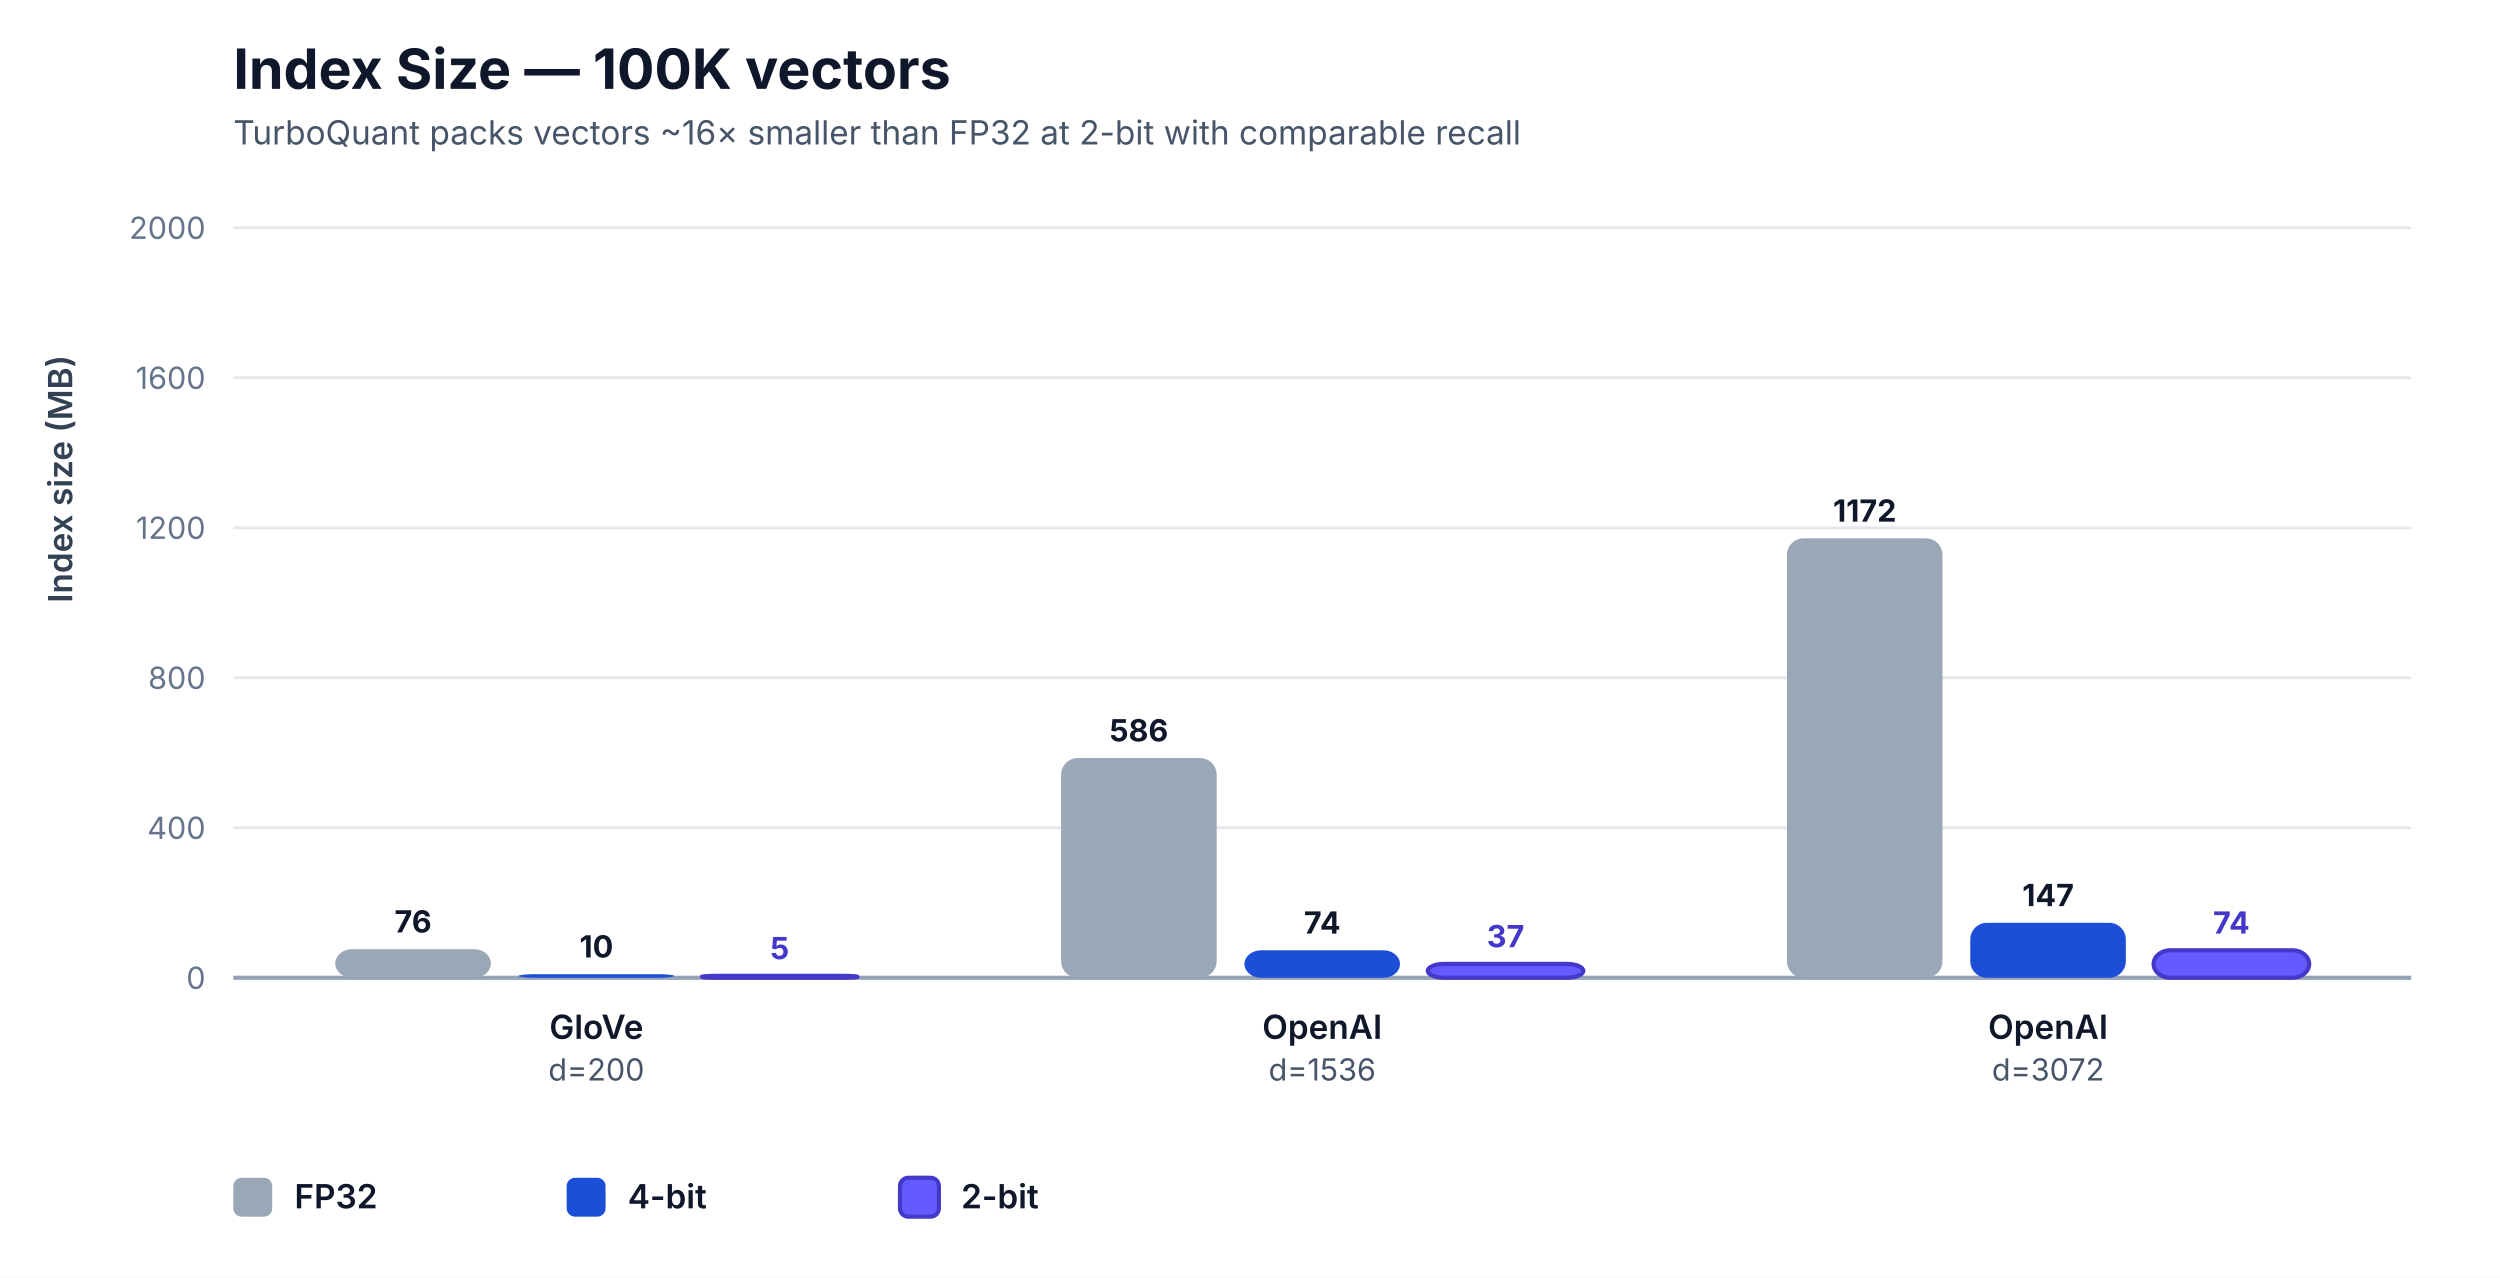
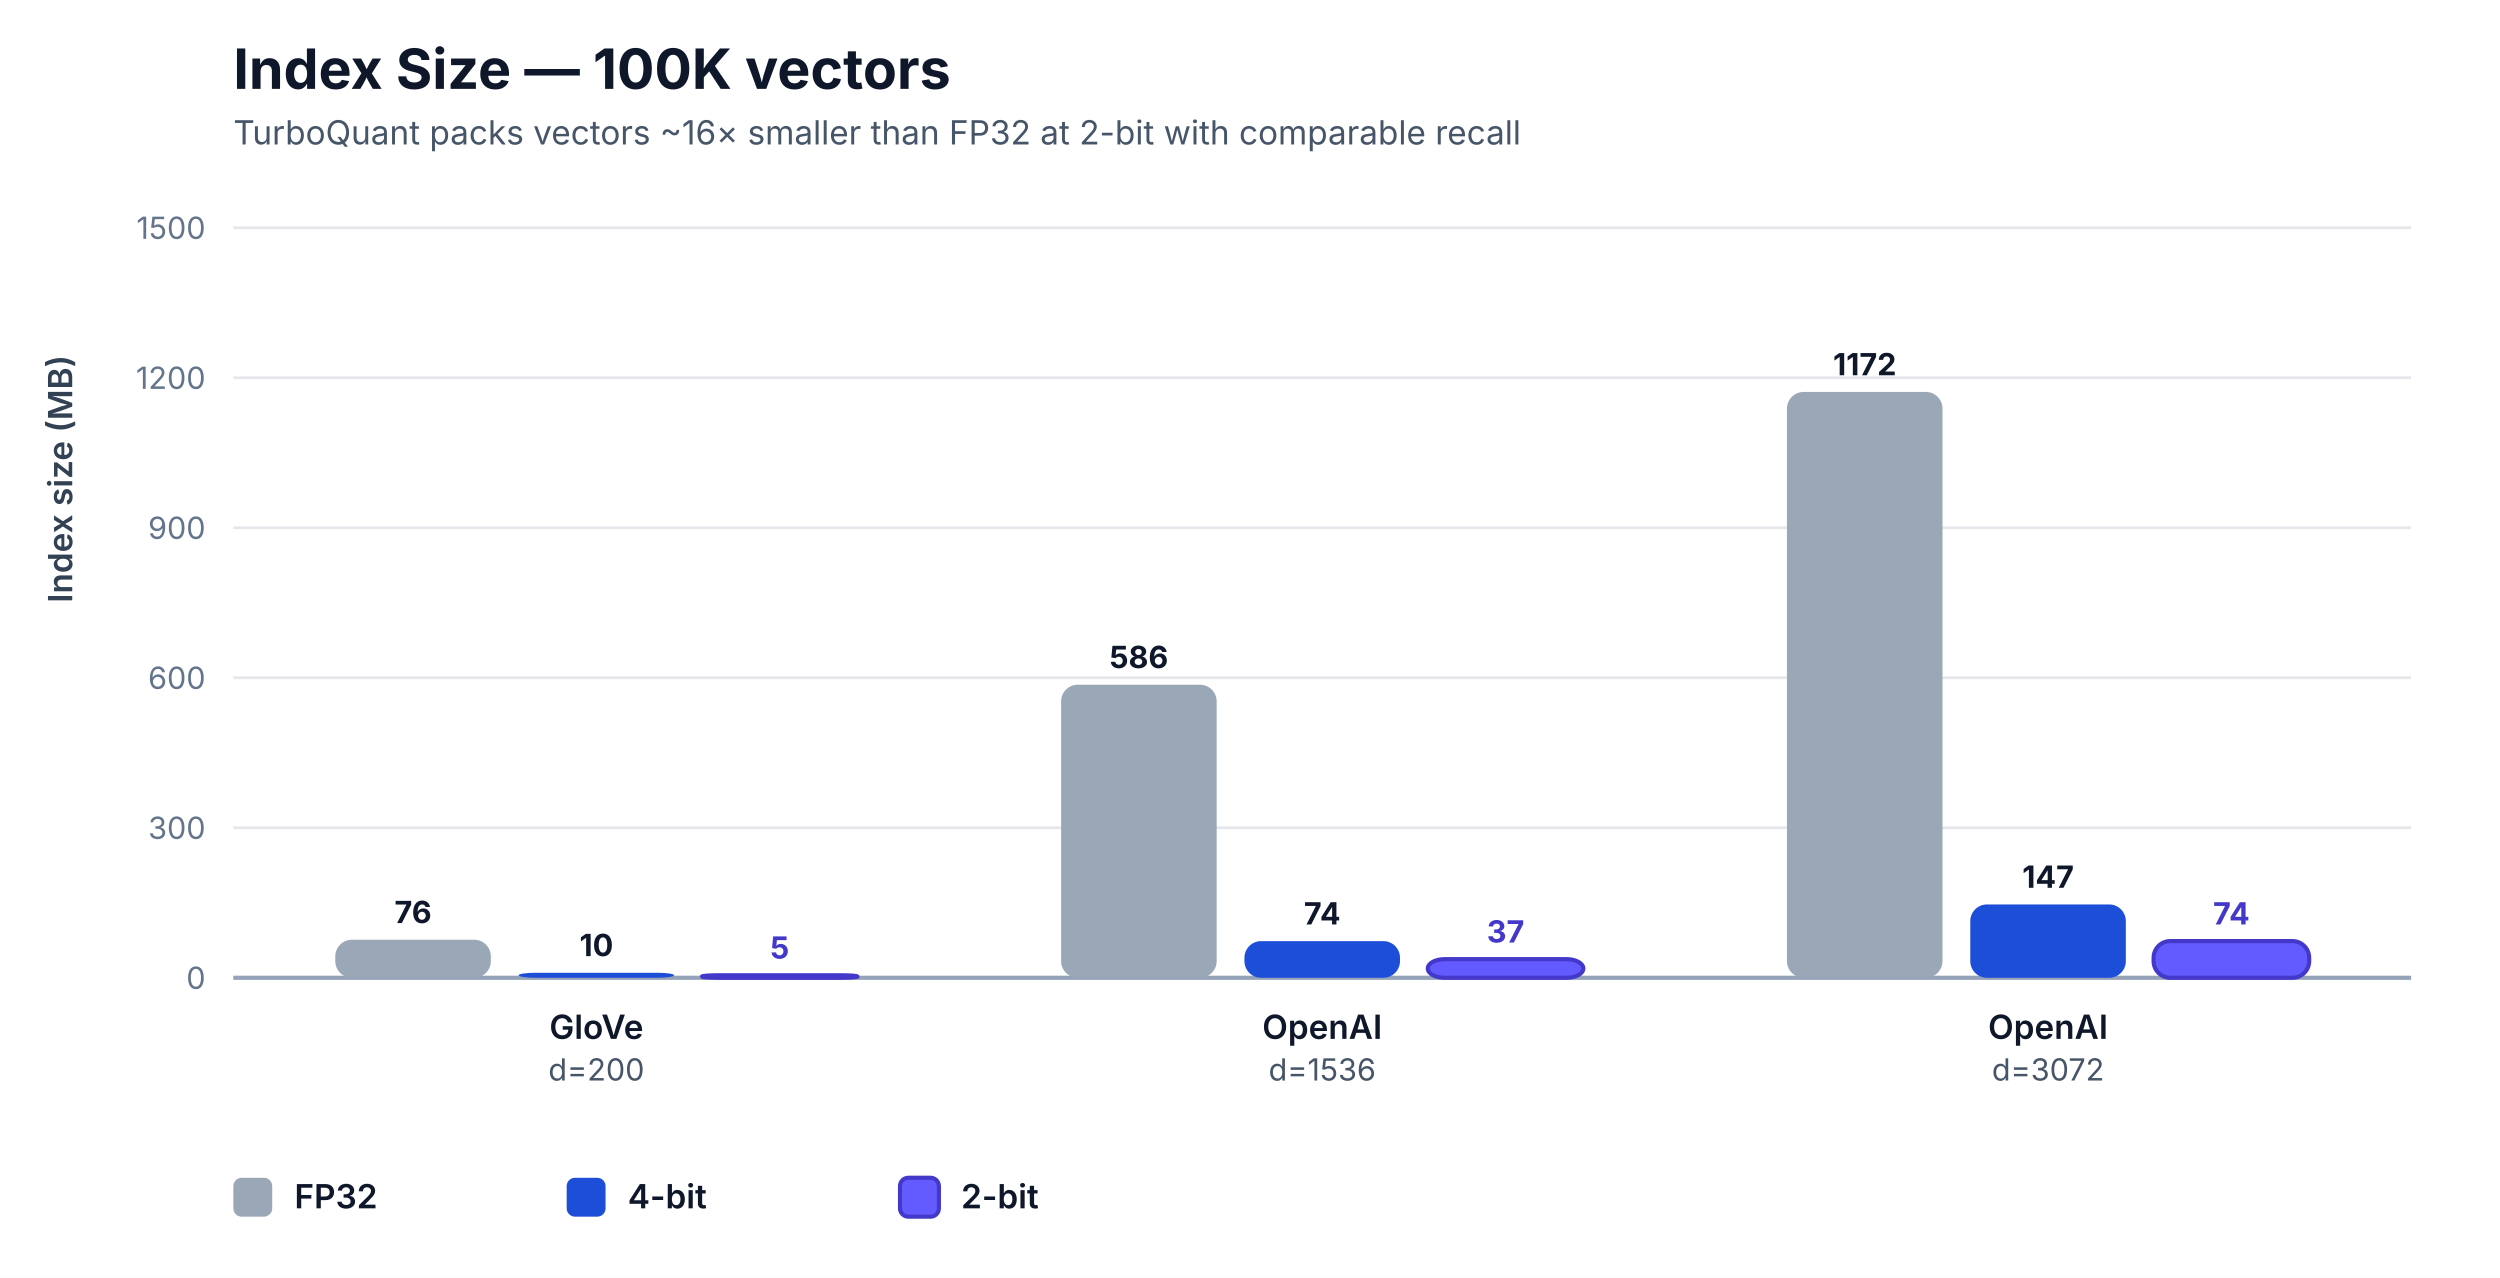
<svg xmlns="http://www.w3.org/2000/svg" width="900" height="460" viewBox="0 0 900 460" role="img" aria-label="Index Size — TurboQuant">
  <style>
  .title { font: 700 20px -apple-system, BlinkMacSystemFont, "Segoe UI", sans-serif; fill: #0f172a; }
  .subtitle { font: 400 12px -apple-system, BlinkMacSystemFont, "Segoe UI", sans-serif; fill: #475569; }
  .panel { font: 700 14px -apple-system, BlinkMacSystemFont, "Segoe UI", sans-serif; fill: #0f172a; }
  .label { font: 600 12px -apple-system, BlinkMacSystemFont, "Segoe UI", sans-serif; fill: #0f172a; }
  .secondary { font: 400 11px -apple-system, BlinkMacSystemFont, "Segoe UI", sans-serif; fill: #475569; }
  .tick { font: 400 11px -apple-system, BlinkMacSystemFont, "Segoe UI", sans-serif; fill: #64748b; }
  .value { font: 700 11px -apple-system, BlinkMacSystemFont, "Segoe UI", sans-serif; fill: #0f172a; }
  .value-accent { font: 700 11px -apple-system, BlinkMacSystemFont, "Segoe UI", sans-serif; fill: #4338ca; }
  .axis { font: 600 12px -apple-system, BlinkMacSystemFont, "Segoe UI", sans-serif; fill: #334155; }
  .legend { font: 600 12px -apple-system, BlinkMacSystemFont, "Segoe UI", sans-serif; fill: #0f172a; }
</style>
  <rect width="100%" height="100%" fill="#ffffff" />
  <text x="84" y="32" class="title">Index Size — 100K vectors</text>
  <text x="84" y="52" class="subtitle">TurboQuant packs vectors ~16× smaller than FP32 at 2-bit with comparable recall</text>
  <line x1="84" y1="352.0" x2="868" y2="352.0" stroke="#e5e7eb" stroke-width="1" />
  <text x="74" y="356.0" text-anchor="end" class="tick">0</text>
  <line x1="84" y1="298.0" x2="868" y2="298.0" stroke="#e5e7eb" stroke-width="1" />
-   <text x="74" y="302.0" text-anchor="end" class="tick">400</text>
+   <text x="74" y="302.0" text-anchor="end" class="tick">300</text>
  <line x1="84" y1="244.0" x2="868" y2="244.0" stroke="#e5e7eb" stroke-width="1" />
-   <text x="74" y="248.0" text-anchor="end" class="tick">800</text>
+   <text x="74" y="248.0" text-anchor="end" class="tick">600</text>
  <line x1="84" y1="190.0" x2="868" y2="190.0" stroke="#e5e7eb" stroke-width="1" />
-   <text x="74" y="194.0" text-anchor="end" class="tick">1200</text>
+   <text x="74" y="194.0" text-anchor="end" class="tick">900</text>
  <line x1="84" y1="136.0" x2="868" y2="136.0" stroke="#e5e7eb" stroke-width="1" />
-   <text x="74" y="140.0" text-anchor="end" class="tick">1600</text>
+   <text x="74" y="140.0" text-anchor="end" class="tick">1200</text>
  <line x1="84" y1="82.0" x2="868" y2="82.0" stroke="#e5e7eb" stroke-width="1" />
-   <text x="74" y="86.0" text-anchor="end" class="tick">2000</text>
+   <text x="74" y="86.0" text-anchor="end" class="tick">1500</text>
  <line x1="84" y1="352.0" x2="868" y2="352.0" stroke="#94a3b8" stroke-width="1.5" />
-   <rect x="120.7" y="341.7" width="56" height="10.3" rx="6" fill="#9aa7b6" />
-   <text x="148.7" y="335.7" text-anchor="middle" class="value">76</text>
-   <rect x="186.7" y="350.7" width="56" height="1.3" rx="6" fill="#1d4ed8" />
-   <text x="214.7" y="344.7" text-anchor="middle" class="value">10</text>
-   <rect x="252.7" y="351.3" width="56" height="0.7" rx="6" fill="#635bff" stroke="#4338ca" stroke-width="1.5" />
-   <text x="280.7" y="345.3" text-anchor="middle" class="value-accent">5</text>
+   <rect x="120.7" y="338.3" width="56" height="13.7" rx="6" fill="#9aa7b6" />
+   <text x="148.7" y="332.3" text-anchor="middle" class="value">76</text>
+   <rect x="186.7" y="350.2" width="56" height="1.8" rx="6" fill="#1d4ed8" />
+   <text x="214.7" y="344.2" text-anchor="middle" class="value">10</text>
+   <rect x="252.7" y="351.1" width="56" height="0.9" rx="6" fill="#635bff" stroke="#4338ca" stroke-width="1.5" />
+   <text x="280.7" y="345.1" text-anchor="middle" class="value-accent">5</text>
  <text x="214.7" y="374" text-anchor="middle" class="label">GloVe</text>
  <text x="214.7" y="389" text-anchor="middle" class="secondary">d=200</text>
-   <rect x="382.0" y="272.9" width="56" height="79.1" rx="6" fill="#9aa7b6" />
-   <text x="410.0" y="266.9" text-anchor="middle" class="value">586</text>
-   <rect x="448.0" y="342.1" width="56" height="9.9" rx="6" fill="#1d4ed8" />
-   <text x="476.0" y="336.1" text-anchor="middle" class="value">74</text>
-   <rect x="514.0" y="347.0" width="56" height="5.0" rx="6" fill="#635bff" stroke="#4338ca" stroke-width="1.5" />
-   <text x="542.0" y="341.0" text-anchor="middle" class="value-accent">37</text>
+   <rect x="382.0" y="246.5" width="56" height="105.5" rx="6" fill="#9aa7b6" />
+   <text x="410.0" y="240.5" text-anchor="middle" class="value">586</text>
+   <rect x="448.0" y="338.8" width="56" height="13.2" rx="6" fill="#1d4ed8" />
+   <text x="476.0" y="332.8" text-anchor="middle" class="value">74</text>
+   <rect x="514.0" y="345.3" width="56" height="6.7" rx="6" fill="#635bff" stroke="#4338ca" stroke-width="1.5" />
+   <text x="542.0" y="339.3" text-anchor="middle" class="value-accent">37</text>
  <text x="476.0" y="374" text-anchor="middle" class="label">OpenAI</text>
  <text x="476.0" y="389" text-anchor="middle" class="secondary">d=1536</text>
-   <rect x="643.3" y="193.8" width="56" height="158.2" rx="6" fill="#9aa7b6" />
-   <text x="671.3" y="187.8" text-anchor="middle" class="value">1172</text>
-   <rect x="709.3" y="332.2" width="56" height="19.8" rx="6" fill="#1d4ed8" />
-   <text x="737.3" y="326.2" text-anchor="middle" class="value">147</text>
-   <rect x="775.3" y="342.1" width="56" height="9.9" rx="6" fill="#635bff" stroke="#4338ca" stroke-width="1.5" />
-   <text x="803.3" y="336.1" text-anchor="middle" class="value-accent">74</text>
+   <rect x="643.3" y="141.1" width="56" height="210.9" rx="6" fill="#9aa7b6" />
+   <text x="671.3" y="135.1" text-anchor="middle" class="value">1172</text>
+   <rect x="709.3" y="325.6" width="56" height="26.4" rx="6" fill="#1d4ed8" />
+   <text x="737.3" y="319.6" text-anchor="middle" class="value">147</text>
+   <rect x="775.3" y="338.8" width="56" height="13.2" rx="6" fill="#635bff" stroke="#4338ca" stroke-width="1.5" />
+   <text x="803.3" y="332.8" text-anchor="middle" class="value-accent">74</text>
  <text x="737.3" y="374" text-anchor="middle" class="label">OpenAI</text>
  <text x="737.3" y="389" text-anchor="middle" class="secondary">d=3072</text>
  <text x="26" y="217.0" transform="rotate(-90, 26, 217.0)" class="axis">Index size (MB)</text>
  <rect x="84" y="424" width="14" height="14" rx="3" fill="#9aa7b6" />
  <text x="106" y="435" class="legend">FP32</text>
  <rect x="204" y="424" width="14" height="14" rx="3" fill="#1d4ed8" />
  <text x="226" y="435" class="legend">4-bit</text>
  <rect x="324" y="424" width="14" height="14" rx="3" fill="#635bff" stroke="#4338ca" stroke-width="1.5" />
  <text x="346" y="435" class="legend">2-bit</text>
</svg>
